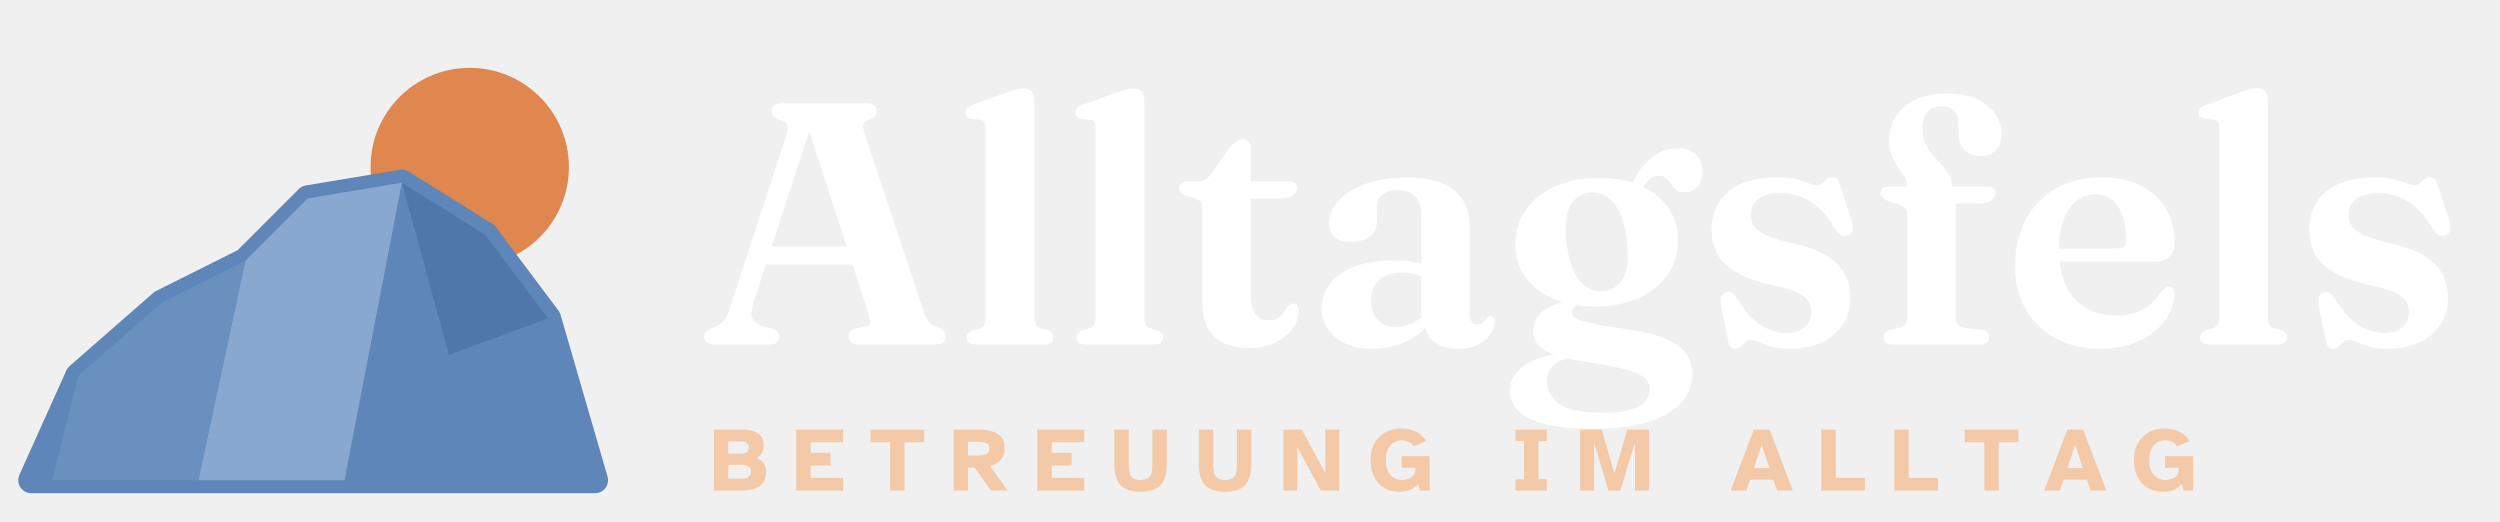
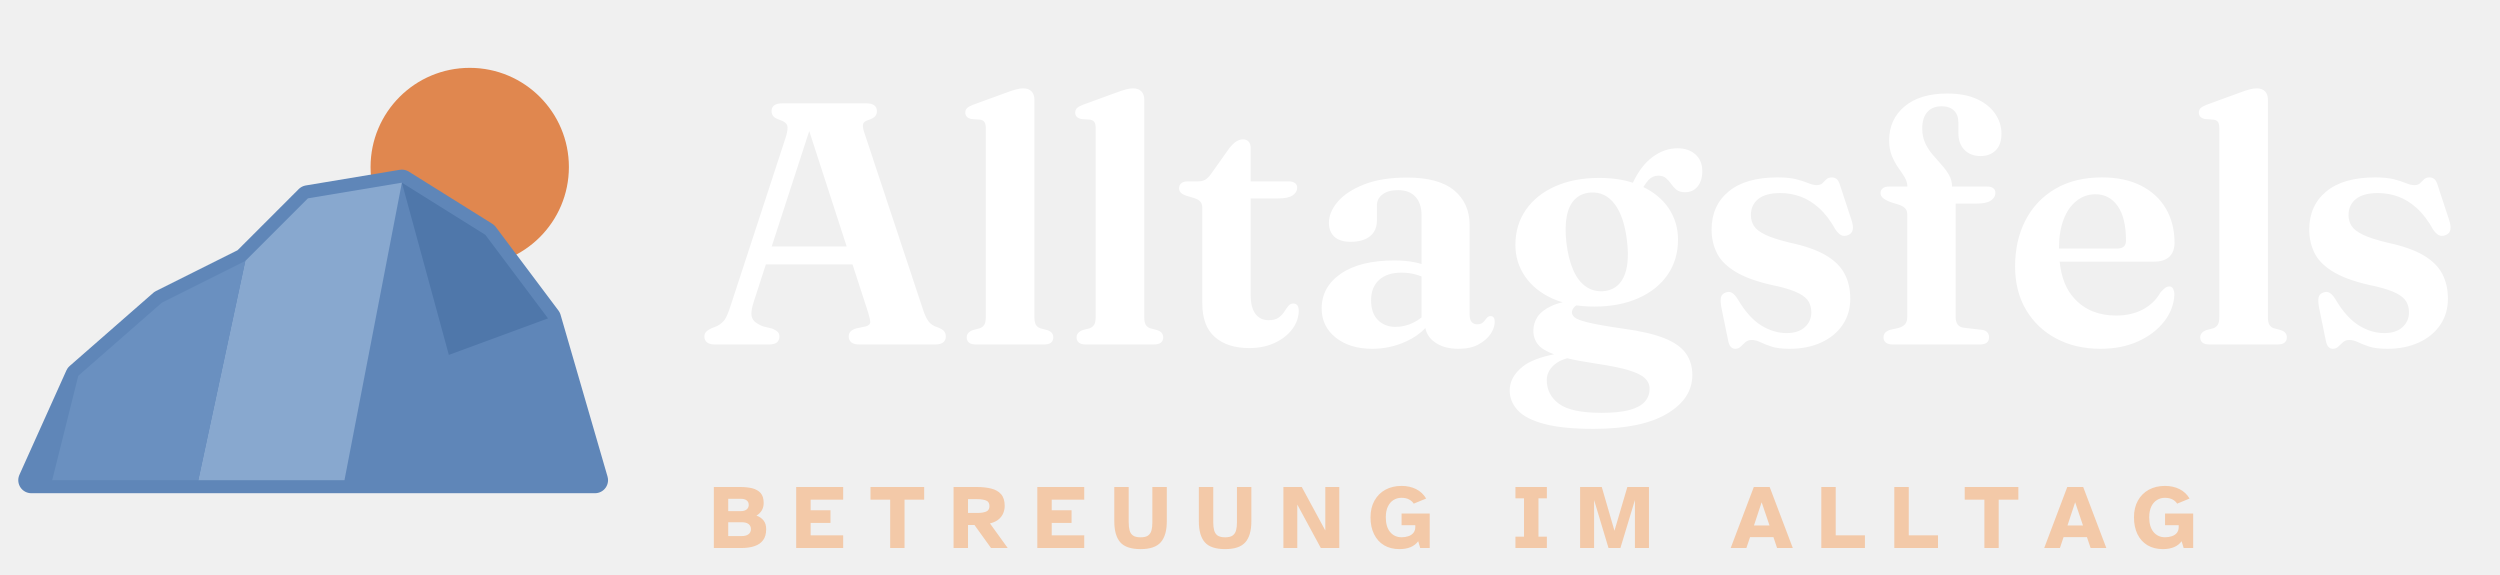
- <svg xmlns="http://www.w3.org/2000/svg" viewBox="0 12 479 100" role="img" aria-label="Alltagsfels – Betreuung im Alltag">
+ <svg xmlns="http://www.w3.org/2000/svg" viewBox="0 12 479 110" role="img" aria-label="Alltagsfels – Betreuung im Alltag">
  <circle cx="90" cy="44" r="19" fill="#e0874f" />
  <path d="M6 104 L15 84 L31 70 L47 62 L59 50 L77 47 L93 57 L105 73 L114 104 Z" fill="#5f86b8" stroke="#5f86b8" stroke-width="5" stroke-linejoin="round" />
  <path d="M47 62 L59 50 L77 47 L66 104 L38 104 Z" fill="#88a8cf" />
  <path d="M77 47 L93 57 L105 73 L86 80 Z" fill="#4f77aa" />
  <path d="M15 84 L31 70 L47 62 L38 104 L10 104 Z" fill="#6a90c0" />
  <path d="M149.34 76.48L149.34 76.48Q149.34 77.17 148.87 77.59Q148.39 78 147.33 78L147.33 78L136.97 78Q135.95 78 135.45 77.59Q134.96 77.17 134.96 76.48L134.96 76.48Q134.96 75.99 135.24 75.64Q135.52 75.29 136.24 74.93L136.24 74.93L137.33 74.50Q138.32 74.01 138.87 73.22Q139.41 72.42 140.04 70.41L140.04 70.41L150.60 38.14Q151.03 36.68 150.83 36.04Q150.63 35.40 149.48 35.00L149.48 35.00Q148.55 34.70 148.19 34.29Q147.83 33.88 147.83 33.28L147.83 33.28Q147.83 32.59 148.32 32.20Q148.82 31.80 149.87 31.80L149.87 31.80L165.98 31.80Q167.03 31.80 167.53 32.20Q168.02 32.59 168.02 33.28L168.02 33.28Q168.02 33.91 167.64 34.31Q167.26 34.70 166.44 34.97L166.44 34.97Q165.55 35.23 165.38 35.73Q165.22 36.22 165.58 37.34L165.58 37.34L176.80 71.17Q177.33 72.82 177.92 73.59Q178.52 74.37 179.61 74.70L179.61 74.70Q180.56 75.06 180.89 75.46Q181.22 75.86 181.22 76.48L181.22 76.48Q181.22 77.17 180.73 77.59Q180.23 78 179.18 78L179.18 78L164.62 78Q163.60 78 163.11 77.59Q162.61 77.17 162.61 76.48L162.61 76.48Q162.61 75.89 162.96 75.53Q163.30 75.16 164.03 74.93L164.03 74.93L165.91 74.53Q166.77 74.27 166.74 73.68Q166.70 73.08 166.31 71.80L166.31 71.80L163.34 62.66L146.74 62.66L144.40 69.88Q143.97 71.23 143.97 72.11Q143.97 72.98 144.51 73.53Q145.06 74.07 146.18 74.53L146.18 74.53L147.96 74.96Q148.62 75.23 148.98 75.56Q149.34 75.89 149.34 76.48ZM147.86 59.22L162.22 59.22L155.05 37.11L147.86 59.22ZM198.19 31.04L198.19 31.04L198.19 72.72Q198.19 73.74 198.47 74.22Q198.75 74.70 199.34 74.90L199.34 74.90L200.59 75.23Q201.22 75.43 201.52 75.77Q201.81 76.12 201.81 76.65L201.81 76.65Q201.81 77.27 201.39 77.64Q200.96 78 200 78L200 78L187.00 78Q186.07 78 185.65 77.64Q185.22 77.27 185.22 76.65L185.22 76.65Q185.22 76.15 185.51 75.81Q185.81 75.46 186.44 75.23L186.44 75.23L187.72 74.90Q188.32 74.67 188.60 74.20Q188.88 73.74 188.88 72.72L188.88 72.72L188.88 36.59Q188.88 35.76 188.63 35.40Q188.38 35.03 187.82 34.93L187.82 34.93L186.07 34.80Q185.48 34.64 185.22 34.34Q184.95 34.04 184.95 33.58L184.95 33.58Q184.95 33.05 185.28 32.72Q185.61 32.39 186.47 32.06L186.47 32.06L192.61 29.82Q193.93 29.32 194.69 29.13Q195.45 28.93 196.01 28.93L196.01 28.93Q197.10 28.93 197.64 29.51Q198.19 30.08 198.19 31.04ZM219.24 31.04L219.24 31.04L219.24 72.72Q219.24 73.74 219.52 74.22Q219.80 74.70 220.39 74.90L220.39 74.90L221.65 75.23Q222.28 75.43 222.57 75.77Q222.87 76.12 222.87 76.65L222.87 76.65Q222.87 77.27 222.44 77.64Q222.01 78 221.05 78L221.05 78L208.05 78Q207.13 78 206.70 77.64Q206.27 77.27 206.27 76.65L206.27 76.65Q206.27 76.15 206.57 75.81Q206.86 75.46 207.49 75.23L207.49 75.23L208.78 74.90Q209.37 74.67 209.65 74.20Q209.93 73.74 209.93 72.72L209.93 72.72L209.93 36.59Q209.93 35.76 209.69 35.40Q209.44 35.03 208.88 34.93L208.88 34.93L207.13 34.80Q206.53 34.64 206.27 34.34Q206.01 34.04 206.01 33.58L206.01 33.58Q206.01 33.05 206.34 32.72Q206.67 32.39 207.52 32.06L207.52 32.06L213.66 29.82Q214.98 29.32 215.74 29.13Q216.50 28.93 217.06 28.93L217.06 28.93Q218.15 28.93 218.69 29.51Q219.24 30.08 219.24 31.04ZM228.88 49.98L228.88 49.98L227.36 49.52Q226.57 49.26 226.24 48.91Q225.91 48.56 225.91 48.10L225.91 48.10Q225.91 47.44 226.35 47.10Q226.80 46.75 227.56 46.75L227.56 46.75L229.57 46.75Q230.36 46.75 230.89 46.45Q231.42 46.16 231.98 45.40L231.98 45.40L235.57 40.35Q236.27 39.49 236.89 39.09Q237.52 38.70 238.15 38.70L238.15 38.70Q238.84 38.70 239.24 39.13Q239.63 39.55 239.63 40.38L239.63 40.38L239.63 46.75L246.89 46.75Q247.65 46.75 248.10 47.06Q248.54 47.38 248.54 47.97L248.54 47.97Q248.54 48.83 247.69 49.42Q246.83 50.02 244.91 50.02L244.91 50.02L239.63 50.02L239.63 68.59Q239.63 70.91 240.54 72.13Q241.45 73.35 243.07 73.35L243.07 73.35Q244.29 73.35 244.96 72.87Q245.64 72.39 246.04 71.76Q246.43 71.14 246.81 70.66Q247.19 70.18 247.78 70.15L247.78 70.15Q248.28 70.15 248.56 70.48Q248.84 70.81 248.84 71.56L248.84 71.56Q248.81 73.45 247.60 75.06Q246.40 76.68 244.25 77.69Q242.11 78.69 239.37 78.69L239.37 78.69Q235.15 78.69 232.75 76.56Q230.36 74.44 230.36 70.15L230.36 70.15L230.36 51.93Q230.36 51.07 230.01 50.66Q229.67 50.25 228.88 49.98ZM253.23 71.10L253.23 71.10Q253.23 66.98 256.91 64.44Q260.59 61.90 267.19 61.90L267.19 61.90Q269.33 61.90 271.08 62.26L271.08 62.26Q271.74 62.39 272.37 62.59L272.37 62.59L272.37 53.28Q272.37 50.97 271.20 49.70Q270.03 48.43 267.88 48.43L267.88 48.43Q265.93 48.43 264.88 49.26Q263.82 50.08 263.82 51.30L263.82 51.30L263.82 54.21Q263.82 56.19 262.50 57.26Q261.18 58.33 258.77 58.33L258.77 58.33Q256.73 58.33 255.67 57.36Q254.62 56.38 254.62 54.70L254.62 54.70Q254.62 52.62 256.33 50.63Q258.05 48.63 261.38 47.33Q264.71 46.02 269.60 46.02L269.60 46.02Q275.67 46.02 278.62 48.48Q281.58 50.94 281.58 55.13L281.58 55.13L281.58 72.29Q281.58 73.22 281.96 73.68Q282.34 74.14 283.03 74.14L283.03 74.14Q283.75 74.14 284.12 73.79Q284.48 73.45 284.74 73.08L284.74 73.08Q284.91 72.85 285.11 72.70Q285.31 72.56 285.60 72.56L285.60 72.56Q286.00 72.56 286.20 72.85Q286.39 73.15 286.39 73.64L286.39 73.64Q286.39 74.77 285.62 75.95Q284.84 77.14 283.31 77.98Q281.77 78.83 279.46 78.83L279.46 78.83Q276.53 78.83 274.78 77.47L274.78 77.47Q273.43 76.48 273.10 74.86L273.10 74.86Q271.58 76.45 269.43 77.41L269.43 77.41Q266.36 78.83 262.93 78.83L262.93 78.83Q258.61 78.83 255.92 76.68Q253.23 74.53 253.23 71.10ZM272.37 72.82L272.37 64.97Q271.71 64.70 271.05 64.54L271.05 64.54Q269.86 64.24 268.51 64.24L268.51 64.24Q265.77 64.24 264.23 65.64Q262.70 67.04 262.70 69.52Q262.70 71.99 264.00 73.31Q265.31 74.63 267.39 74.63L267.39 74.63Q269.17 74.63 270.82 73.81L270.82 73.81Q271.64 73.41 272.37 72.82L272.37 72.82ZM310.95 74.96L310.95 74.96Q306.36 74.30 304.30 73.79Q302.23 73.28 301.71 72.82Q301.18 72.36 301.18 71.86L301.18 71.86Q301.18 71.33 301.61 70.87L301.61 70.87Q301.77 70.67 302.04 70.51L302.04 70.51Q303.69 70.74 305.50 70.74L305.50 70.74Q310.32 70.74 313.93 69.12Q317.55 67.51 319.53 64.62Q321.51 61.73 321.51 57.90L321.51 57.90Q321.51 54.57 319.69 51.86L319.69 51.86Q317.98 49.36 314.87 47.84L314.87 47.84Q315.43 46.95 315.86 46.48L315.86 46.48Q316.66 45.66 317.71 45.66L317.71 45.66Q318.67 45.66 319.21 46.14Q319.76 46.62 320.19 47.24Q320.62 47.87 321.21 48.35Q321.80 48.83 322.86 48.83L322.86 48.83Q324.38 48.83 325.27 47.72Q326.16 46.62 326.16 44.80L326.16 44.80Q326.16 42.76 324.84 41.58Q323.52 40.41 321.44 40.41L321.44 40.41Q318.90 40.41 316.66 42.06L316.66 42.06Q314.41 43.71 312.86 47.01L312.86 47.01Q310.02 46.09 306.39 46.09L306.39 46.09Q301.57 46.09 297.96 47.71Q294.35 49.32 292.35 52.21Q290.35 55.10 290.35 58.93L290.35 58.93Q290.35 62.26 292.19 64.95Q294.02 67.64 297.42 69.19L297.42 69.19Q298.34 69.62 299.40 69.91L299.40 69.91Q298.11 70.21 297.22 70.64L297.22 70.64Q295.34 71.53 294.56 72.75Q293.79 73.97 293.79 75.36L293.79 75.36Q293.79 76.94 294.74 78.07L294.74 78.07Q295.57 79.09 297.75 79.88L297.75 79.88Q293.69 80.71 291.81 82.19L291.81 82.19Q289.26 84.20 289.26 86.81L289.26 86.81Q289.26 88.92 290.78 90.59Q292.30 92.26 295.82 93.21Q299.33 94.17 305.30 94.17L305.30 94.17Q314.51 94.17 319.38 91.28Q324.25 88.39 324.25 83.87L324.25 83.87Q324.25 81.40 322.97 79.65Q321.70 77.90 318.78 76.76Q315.86 75.62 310.95 74.96ZM304.74 48.89L304.74 48.89Q307.58 48.70 309.40 51.14Q311.21 53.58 311.74 58.20L311.74 58.20Q312.27 62.72 311.06 65.16Q309.86 67.61 307.12 67.80L307.12 67.80Q305.24 67.90 303.79 66.86Q302.33 65.82 301.41 63.69Q300.49 61.57 300.12 58.50L300.12 58.50Q299.79 55.46 300.20 53.38Q300.62 51.30 301.77 50.16Q302.93 49.03 304.74 48.89ZM300.25 80.64L300.25 80.64Q302.50 81.17 305.76 81.66L305.76 81.66Q309.79 82.26 312.04 82.93Q314.28 83.61 315.17 84.47Q316.06 85.33 316.06 86.48L316.06 86.48Q316.06 87.93 315.14 88.97Q314.21 90.01 312.20 90.56Q310.19 91.10 306.85 91.10L306.85 91.10Q301.05 91.10 298.70 89.37Q296.36 87.64 296.36 84.80L296.36 84.80Q296.36 83.25 297.68 81.99L297.68 81.99Q298.64 81.10 300.25 80.64ZM342.30 75.82L342.30 75.82Q344.57 75.82 345.81 74.68Q347.05 73.55 347.05 71.83L347.05 71.83Q347.05 70.74 346.57 69.85Q346.09 68.96 344.72 68.23Q343.35 67.51 340.75 66.88L340.75 66.88Q335.66 65.86 332.87 64.27Q330.09 62.69 329.01 60.59Q327.94 58.50 327.94 55.99L327.94 55.99Q327.94 51.40 331.19 48.70Q334.44 45.99 340.58 45.99L340.58 45.99Q342.79 45.99 344.19 46.35Q345.60 46.72 346.49 47.10Q347.38 47.47 348.07 47.47L348.07 47.47Q348.80 47.47 349.18 47.10Q349.56 46.72 349.94 46.35Q350.32 45.99 351.01 45.99L351.01 45.99Q351.50 45.99 351.90 46.30Q352.30 46.62 352.56 47.51L352.56 47.51L354.74 54.14Q355.13 55.30 354.98 56.02Q354.84 56.75 354.08 57.05L354.08 57.05Q353.32 57.34 352.77 57.06Q352.23 56.78 351.70 56.02L351.70 56.02Q350.25 53.41 348.55 51.88Q346.85 50.35 344.99 49.67Q343.12 48.99 341.11 48.99L341.11 48.99Q338.30 48.99 336.88 50.13Q335.47 51.27 335.47 53.22L335.47 53.22Q335.47 54.37 336.06 55.30Q336.65 56.22 338.29 57.00Q339.92 57.77 342.96 58.50L342.96 58.50Q347.28 59.42 349.79 60.89Q352.30 62.36 353.40 64.42Q354.51 66.48 354.51 69.25L354.51 69.25Q354.51 72.09 353.04 74.25Q351.57 76.42 348.95 77.62Q346.32 78.83 342.89 78.83L342.89 78.83Q340.71 78.83 339.41 78.40Q338.11 77.97 337.26 77.55Q336.42 77.14 335.63 77.14L335.63 77.14Q334.90 77.14 334.43 77.55Q333.95 77.97 333.52 78.40Q333.09 78.83 332.46 78.83L332.46 78.83Q331.97 78.83 331.62 78.46Q331.27 78.10 331.11 77.24L331.11 77.24L329.82 70.94Q329.59 69.62 329.74 68.97Q329.89 68.33 330.58 68.07L330.58 68.07Q331.31 67.77 331.87 68.12Q332.43 68.46 332.99 69.39L332.99 69.39Q335.04 72.85 337.43 74.34Q339.82 75.82 342.30 75.82ZM374.70 51.01L374.70 72.69Q374.70 73.64 375.08 74.17Q375.46 74.70 376.29 74.80L376.29 74.80L379.65 75.19Q380.41 75.26 380.76 75.66Q381.10 76.05 381.10 76.61L381.10 76.61Q381.10 78 379.36 78L379.36 78L362.59 78Q361.80 78 361.34 77.64Q360.88 77.27 360.88 76.68Q360.88 76.09 361.22 75.72Q361.57 75.36 362.29 75.16L362.29 75.16L363.68 74.86Q364.60 74.60 365.02 74.11Q365.43 73.61 365.43 72.75L365.43 72.75L365.43 53.08Q365.43 52.42 365.10 52.00Q364.77 51.57 363.88 51.24L363.88 51.24L362.19 50.71Q361.11 50.28 360.71 49.88Q360.31 49.49 360.31 48.99L360.31 48.99Q360.31 48.43 360.73 48.09Q361.14 47.74 362.00 47.74L362.00 47.74L365.46 47.74Q365.43 46.81 364.93 45.96L364.93 45.96Q364.41 45.10 363.71 44.13Q363.02 43.15 362.49 41.88Q361.96 40.61 361.96 38.89L361.96 38.89Q361.96 34.87 364.92 32.39Q367.87 29.92 373.08 29.92L373.08 29.92Q376.45 29.92 378.76 30.97Q381.07 32.03 382.28 33.80Q383.48 35.56 383.48 37.61L383.48 37.61Q383.48 39.72 382.37 40.81Q381.27 41.90 379.49 41.90L379.49 41.90Q377.54 41.90 376.38 40.71Q375.23 39.52 375.23 37.54L375.23 37.54L375.23 35.56Q375.23 33.98 374.37 33.17Q373.51 32.36 372.00 32.36L372.00 32.36Q370.18 32.39 369.24 33.50Q368.30 34.60 368.30 36.65L368.30 36.65Q368.30 38.17 368.86 39.39Q369.42 40.61 370.30 41.63Q371.17 42.66 372.03 43.61Q372.89 44.57 373.45 45.56Q374.01 46.55 374.01 47.67L374.01 47.67L374.01 47.74L380.68 47.74Q381.47 47.74 381.90 48.05Q382.32 48.37 382.32 48.96L382.32 48.96Q382.32 49.82 381.47 50.41Q380.61 51.01 378.69 51.01L378.69 51.01L374.70 51.01ZM416.64 58.50L416.64 58.50Q416.64 60.25 415.65 61.19Q414.66 62.13 412.75 62.13L412.75 62.13L394.63 62.13Q395.10 66.71 397.50 69.25L397.50 69.25Q400.47 72.46 405.46 72.46L405.46 72.46Q408.36 72.46 410.56 71.30Q412.75 70.15 413.97 68.00L413.97 68.00Q414.57 67.34 414.91 67.11Q415.26 66.88 415.62 66.88L415.62 66.88Q416.15 66.88 416.38 67.36Q416.61 67.84 416.61 68.50L416.61 68.50Q416.48 71.27 414.63 73.63Q412.78 75.99 409.65 77.41Q406.51 78.83 402.45 78.83L402.45 78.83Q397.67 78.83 393.97 76.86Q390.28 74.90 388.18 71.35Q386.09 67.80 386.09 63.05L386.09 63.05Q386.09 58.07 388.08 54.21Q390.08 50.35 393.81 48.17Q397.54 45.99 402.72 45.99L402.72 45.99Q407.14 45.99 410.26 47.59Q413.38 49.19 415.01 52.01Q416.64 54.83 416.64 58.50ZM394.50 59.62L405.66 59.62Q407.34 59.62 407.34 58.10L407.34 58.10Q407.34 53.74 405.75 51.48Q404.17 49.22 401.50 49.22L401.50 49.22Q399.45 49.22 397.87 50.48Q396.28 51.73 395.39 54.04L395.39 54.04Q394.50 56.35 394.50 59.62L394.50 59.62ZM434.53 31.04L434.53 31.04L434.53 72.72Q434.53 73.74 434.81 74.22Q435.09 74.70 435.69 74.90L435.69 74.90L436.94 75.23Q437.57 75.43 437.86 75.77Q438.16 76.12 438.16 76.65L438.16 76.65Q438.16 77.27 437.73 77.64Q437.30 78 436.35 78L436.35 78L423.34 78Q422.42 78 421.99 77.64Q421.56 77.27 421.56 76.65L421.56 76.65Q421.56 76.15 421.86 75.81Q422.16 75.46 422.78 75.23L422.78 75.23L424.07 74.90Q424.66 74.67 424.94 74.20Q425.22 73.74 425.22 72.72L425.22 72.72L425.22 36.59Q425.22 35.76 424.98 35.40Q424.73 35.03 424.17 34.93L424.17 34.93L422.42 34.80Q421.83 34.64 421.56 34.34Q421.30 34.04 421.30 33.58L421.30 33.58Q421.30 33.05 421.63 32.72Q421.96 32.39 422.82 32.06L422.82 32.06L428.95 29.82Q430.27 29.32 431.03 29.13Q431.79 28.93 432.35 28.93L432.35 28.93Q433.44 28.93 433.99 29.51Q434.53 30.08 434.53 31.04ZM456.81 75.82L456.81 75.82Q459.08 75.82 460.32 74.68Q461.56 73.55 461.56 71.83L461.56 71.83Q461.56 70.74 461.08 69.85Q460.60 68.96 459.23 68.23Q457.86 67.51 455.25 66.88L455.25 66.88Q450.17 65.86 447.38 64.27Q444.60 62.69 443.52 60.59Q442.45 58.50 442.45 55.99L442.45 55.99Q442.45 51.40 445.70 48.70Q448.95 45.99 455.09 45.99L455.09 45.99Q457.30 45.99 458.70 46.35Q460.11 46.72 461.00 47.10Q461.89 47.47 462.58 47.47L462.58 47.47Q463.31 47.47 463.69 47.10Q464.07 46.72 464.45 46.35Q464.83 45.99 465.52 45.99L465.52 45.99Q466.01 45.99 466.41 46.30Q466.81 46.62 467.07 47.51L467.07 47.51L469.25 54.14Q469.64 55.30 469.49 56.02Q469.35 56.75 468.59 57.05L468.59 57.05Q467.83 57.34 467.28 57.06Q466.74 56.78 466.21 56.02L466.21 56.02Q464.76 53.41 463.06 51.88Q461.36 50.35 459.50 49.67Q457.63 48.99 455.62 48.99L455.62 48.99Q452.81 48.99 451.39 50.13Q449.98 51.27 449.98 53.22L449.98 53.22Q449.98 54.37 450.57 55.30Q451.16 56.22 452.80 57.00Q454.43 57.77 457.47 58.50L457.47 58.50Q461.79 59.42 464.30 60.89Q466.81 62.36 467.91 64.42Q469.02 66.48 469.02 69.25L469.02 69.25Q469.02 72.09 467.55 74.25Q466.08 76.42 463.46 77.62Q460.83 78.83 457.40 78.83L457.40 78.83Q455.22 78.83 453.92 78.40Q452.62 77.97 451.77 77.55Q450.93 77.14 450.14 77.14L450.14 77.14Q449.41 77.14 448.94 77.55Q448.46 77.97 448.03 78.40Q447.60 78.83 446.97 78.83L446.97 78.83Q446.48 78.83 446.13 78.46Q445.78 78.10 445.62 77.24L445.62 77.24L444.33 70.94Q444.10 69.62 444.25 68.97Q444.40 68.33 445.09 68.07L445.09 68.07Q445.82 67.77 446.38 68.12Q446.94 68.46 447.50 69.39L447.50 69.39Q449.55 72.85 451.94 74.34Q454.33 75.82 456.81 75.82Z" fill="#ffffff" />
-   <path d="M142.07 106L136.77 106L136.77 94.31L141.88 94.31Q143.16 94.31 144.16 94.56Q145.15 94.82 145.74 95.47Q146.32 96.13 146.32 97.36L146.32 97.36Q146.32 98.16 145.97 98.77Q145.61 99.39 144.94 99.79L144.94 99.79Q145.76 100.07 146.28 100.70Q146.80 101.33 146.80 102.39L146.80 102.39Q146.80 103.71 146.21 104.50Q145.63 105.28 144.56 105.64Q143.49 106 142.07 106L142.07 106ZM139.53 96.57L139.53 98.93L141.97 98.93Q142.67 98.93 143.06 98.61Q143.46 98.28 143.46 97.74L143.46 97.74Q143.46 97.18 143.06 96.87Q142.67 96.57 141.97 96.57L141.97 96.57L139.53 96.57ZM139.53 101.06L139.53 103.71L142.09 103.71Q142.98 103.71 143.43 103.35Q143.88 102.99 143.88 102.38L143.88 102.38Q143.88 101.77 143.43 101.41Q142.98 101.06 142.09 101.06L142.09 101.06L139.53 101.06ZM161.55 106L152.55 106L152.55 94.31L161.55 94.31L161.55 96.74L155.32 96.74L155.32 98.77L159.12 98.77L159.12 101.20L155.32 101.20L155.32 103.57L161.55 103.57L161.55 106ZM173.31 106L170.56 106L170.56 96.74L166.79 96.74L166.79 94.31L177.07 94.31L177.07 96.74L173.31 96.74L173.31 106ZM185.47 106L182.70 106L182.70 94.31L187.20 94.31Q188.72 94.31 189.92 94.61Q191.12 94.91 191.81 95.69Q192.50 96.48 192.50 97.93L192.50 97.93Q192.50 98.60 192.25 99.25Q192.01 99.91 191.41 100.45Q190.80 101.00 189.68 101.29L189.68 101.29L193.08 106L189.88 106L186.71 101.59L185.47 101.59L185.47 106ZM185.47 96.64L185.47 99.28L187.28 99.28Q188.27 99.28 188.92 99.03Q189.58 98.77 189.58 97.97L189.58 97.97Q189.58 97.14 188.92 96.89Q188.27 96.64 187.28 96.64L187.28 96.64L185.47 96.64ZM207.74 106L198.75 106L198.75 94.31L207.74 94.31L207.74 96.74L201.51 96.74L201.51 98.77L205.31 98.77L205.31 101.20L201.51 101.20L201.51 103.57L207.74 103.57L207.74 106ZM218.54 106.21L218.54 106.21Q215.79 106.21 214.64 104.90Q213.50 103.58 213.50 100.89L213.50 100.89L213.50 94.31L216.26 94.31L216.26 101.12Q216.26 101.97 216.43 102.61Q216.59 103.25 217.08 103.60Q217.57 103.95 218.54 103.95L218.54 103.95Q219.50 103.95 219.98 103.60Q220.46 103.25 220.63 102.61Q220.79 101.97 220.79 101.12L220.79 101.12L220.79 94.31L223.56 94.31L223.56 100.89Q223.56 103.58 222.40 104.90Q221.25 106.21 218.54 106.21ZM234.74 106.21L234.74 106.21Q231.99 106.21 230.84 104.90Q229.70 103.58 229.70 100.89L229.70 100.89L229.70 94.31L232.46 94.31L232.46 101.12Q232.46 101.97 232.63 102.61Q232.80 103.25 233.28 103.60Q233.78 103.95 234.74 103.95L234.74 103.95Q235.70 103.95 236.18 103.60Q236.66 103.25 236.83 102.61Q237.00 101.97 237.00 101.12L237.00 101.12L237.00 94.31L239.76 94.31L239.76 100.89Q239.76 103.58 238.61 104.90Q237.45 106.21 234.74 106.21ZM248.56 106L245.90 106L245.90 94.31L249.42 94.31L253.93 102.64L253.93 94.31L256.61 94.31L256.61 106L253.07 106L248.56 97.67L248.56 106ZM268.14 106.21L268.14 106.21Q266.43 106.21 265.18 105.47Q263.94 104.72 263.27 103.35Q262.59 101.97 262.59 100.12L262.59 100.12Q262.59 98.27 263.35 96.92Q264.10 95.57 265.44 94.83Q266.78 94.10 268.54 94.10L268.54 94.10Q270.08 94.10 271.32 94.71Q272.55 95.33 273.25 96.52L273.25 96.52L270.87 97.50Q270.59 97.04 270.00 96.71Q269.42 96.38 268.51 96.38L268.51 96.38Q267.69 96.38 267.00 96.80Q266.32 97.22 265.92 98.05Q265.52 98.88 265.52 100.12L265.52 100.12Q265.52 101.96 266.36 102.95Q267.19 103.94 268.56 103.94L268.56 103.94Q269.21 103.94 269.80 103.75Q270.40 103.57 270.78 103.13Q271.17 102.69 271.17 101.96L271.17 101.96L271.17 101.63L268.54 101.63L268.54 99.39L273.93 99.39L273.93 106L272.11 106L271.73 104.70Q270.61 106.21 268.14 106.21ZM296.38 106L290.36 106L290.36 103.83L292.00 103.83L292.00 96.48L290.36 96.48L290.36 94.31L296.38 94.31L296.38 96.48L294.77 96.48L294.77 103.83L296.38 103.83L296.38 106ZM305.43 106L302.75 106L302.75 94.31L306.90 94.31L309.33 102.69L311.80 94.31L315.94 94.31L315.94 106L313.25 106L313.25 96.81L310.47 106L308.19 106L305.43 96.81L305.43 106ZM334.61 106L331.60 106L336.03 94.31L339.07 94.31L343.50 106L340.49 106L339.79 103.92L335.31 103.92L334.61 106ZM337.53 97.23L336.06 101.68L339.04 101.68L337.53 97.23ZM357.32 106L348.96 106L348.96 94.31L351.72 94.31L351.72 103.57L357.32 103.57L357.32 106ZM371.32 106L362.95 106L362.95 94.31L365.72 94.31L365.72 103.57L371.32 103.57L371.32 106ZM382.95 106L380.21 106L380.21 96.74L376.44 96.74L376.44 94.31L386.72 94.31L386.72 96.74L382.95 96.74L382.95 106ZM394.68 106L391.67 106L396.09 94.31L399.14 94.31L403.57 106L400.56 106L399.86 103.92L395.38 103.92L394.68 106ZM397.60 97.23L396.13 101.68L399.10 101.68L397.60 97.23ZM414.42 106.21L414.42 106.21Q412.70 106.21 411.46 105.47Q410.21 104.72 409.54 103.35Q408.87 101.97 408.87 100.12L408.87 100.12Q408.87 98.27 409.62 96.92Q410.37 95.57 411.71 94.83Q413.05 94.10 414.82 94.10L414.82 94.10Q416.36 94.10 417.59 94.71Q418.82 95.33 419.52 96.52L419.52 96.52L417.14 97.50Q416.87 97.04 416.28 96.71Q415.69 96.38 414.78 96.38L414.78 96.38Q413.96 96.38 413.28 96.80Q412.59 97.22 412.19 98.05Q411.79 98.88 411.79 100.12L411.79 100.12Q411.79 101.96 412.63 102.95Q413.47 103.94 414.83 103.94L414.83 103.94Q415.48 103.94 416.08 103.75Q416.67 103.57 417.06 103.13Q417.44 102.69 417.44 101.96L417.44 101.96L417.44 101.63L414.82 101.63L414.82 99.39L420.21 99.39L420.21 106L418.39 106L418.00 104.70Q416.88 106.21 414.42 106.21Z" fill="#f3c9a8" />
+   <path d="M142.07 117L136.77 117L136.77 105.31L141.88 105.31Q143.16 105.31 144.16 105.56Q145.15 105.82 145.74 106.47Q146.32 107.13 146.32 108.36L146.32 108.36Q146.32 109.16 145.97 109.77Q145.61 110.39 144.94 110.79L144.94 110.79Q145.76 111.07 146.28 111.70Q146.80 112.33 146.80 113.39L146.80 113.39Q146.80 114.71 146.21 115.50Q145.63 116.28 144.56 116.64Q143.49 117 142.07 117L142.07 117ZM139.53 107.57L139.53 109.93L141.97 109.93Q142.67 109.93 143.06 109.61Q143.46 109.28 143.46 108.74L143.46 108.74Q143.46 108.18 143.06 107.87Q142.67 107.57 141.97 107.57L141.97 107.57L139.53 107.57ZM139.53 112.06L139.53 114.71L142.09 114.71Q142.98 114.71 143.43 114.35Q143.88 113.99 143.88 113.38L143.88 113.38Q143.88 112.77 143.43 112.41Q142.98 112.06 142.09 112.06L142.09 112.06L139.53 112.06ZM161.55 117L152.55 117L152.55 105.31L161.55 105.31L161.55 107.74L155.32 107.74L155.32 109.77L159.12 109.77L159.12 112.20L155.32 112.20L155.32 114.57L161.55 114.57L161.55 117ZM173.31 117L170.56 117L170.56 107.74L166.79 107.74L166.79 105.31L177.07 105.31L177.07 107.74L173.31 107.74L173.31 117ZM185.47 117L182.70 117L182.70 105.31L187.20 105.31Q188.72 105.31 189.92 105.61Q191.12 105.91 191.81 106.69Q192.50 107.48 192.50 108.93L192.50 108.93Q192.50 109.60 192.25 110.25Q192.01 110.91 191.41 111.45Q190.80 112.00 189.68 112.29L189.68 112.29L193.08 117L189.88 117L186.71 112.59L185.47 112.59L185.47 117ZM185.47 107.64L185.47 110.28L187.28 110.28Q188.27 110.28 188.92 110.03Q189.58 109.77 189.58 108.97L189.58 108.97Q189.58 108.14 188.92 107.89Q188.27 107.64 187.28 107.64L187.28 107.64L185.47 107.64ZM207.74 117L198.75 117L198.75 105.31L207.74 105.31L207.74 107.74L201.51 107.74L201.51 109.77L205.31 109.77L205.31 112.20L201.51 112.20L201.51 114.57L207.74 114.57L207.74 117ZM218.54 117.21L218.54 117.21Q215.79 117.21 214.64 115.90Q213.50 114.58 213.50 111.89L213.50 111.89L213.50 105.31L216.26 105.31L216.26 112.12Q216.26 112.97 216.43 113.61Q216.59 114.25 217.08 114.60Q217.57 114.95 218.54 114.95L218.54 114.95Q219.50 114.95 219.98 114.60Q220.46 114.25 220.63 113.61Q220.79 112.97 220.79 112.12L220.79 112.12L220.79 105.31L223.56 105.31L223.56 111.89Q223.56 114.58 222.40 115.90Q221.25 117.21 218.54 117.21ZM234.74 117.21L234.74 117.21Q231.99 117.21 230.84 115.90Q229.70 114.58 229.70 111.89L229.70 111.89L229.70 105.31L232.46 105.31L232.46 112.12Q232.46 112.97 232.63 113.61Q232.80 114.25 233.28 114.60Q233.78 114.95 234.74 114.95L234.74 114.95Q235.70 114.95 236.18 114.60Q236.66 114.25 236.83 113.61Q237.00 112.97 237.00 112.12L237.00 112.12L237.00 105.31L239.76 105.31L239.76 111.89Q239.76 114.58 238.61 115.90Q237.45 117.21 234.74 117.21ZM248.56 117L245.90 117L245.90 105.31L249.42 105.31L253.93 113.64L253.93 105.31L256.61 105.31L256.61 117L253.07 117L248.56 108.67L248.56 117ZM268.14 117.21L268.14 117.21Q266.43 117.21 265.18 116.47Q263.94 115.72 263.27 114.35Q262.59 112.97 262.59 111.12L262.59 111.12Q262.59 109.27 263.35 107.92Q264.10 106.57 265.44 105.83Q266.78 105.10 268.54 105.10L268.54 105.10Q270.08 105.10 271.32 105.71Q272.55 106.33 273.25 107.52L273.25 107.52L270.87 108.50Q270.59 108.04 270.00 107.71Q269.42 107.38 268.51 107.38L268.51 107.38Q267.69 107.38 267.00 107.80Q266.32 108.22 265.92 109.05Q265.52 109.88 265.52 111.12L265.52 111.12Q265.52 112.96 266.36 113.95Q267.19 114.94 268.56 114.94L268.56 114.94Q269.21 114.94 269.80 114.75Q270.40 114.57 270.78 114.13Q271.17 113.69 271.17 112.96L271.17 112.96L271.17 112.63L268.54 112.63L268.54 110.39L273.93 110.39L273.93 117L272.11 117L271.73 115.70Q270.61 117.21 268.14 117.21ZM296.38 117L290.36 117L290.36 114.83L292.00 114.83L292.00 107.48L290.36 107.48L290.36 105.31L296.38 105.31L296.38 107.48L294.77 107.48L294.77 114.83L296.38 114.83L296.38 117ZM305.43 117L302.75 117L302.75 105.31L306.90 105.31L309.33 113.69L311.80 105.31L315.94 105.31L315.94 117L313.25 117L313.25 107.81L310.47 117L308.19 117L305.43 107.81L305.43 117ZM334.61 117L331.60 117L336.03 105.31L339.07 105.31L343.50 117L340.49 117L339.79 114.92L335.31 114.92L334.61 117ZM337.53 108.23L336.06 112.68L339.04 112.68L337.53 108.23ZM357.32 117L348.96 117L348.96 105.31L351.72 105.31L351.72 114.57L357.32 114.57L357.32 117ZM371.32 117L362.95 117L362.95 105.31L365.72 105.31L365.72 114.57L371.32 114.57L371.32 117ZM382.95 117L380.21 117L380.21 107.74L376.44 107.74L376.44 105.31L386.72 105.31L386.72 107.74L382.95 107.74L382.95 117ZM394.68 117L391.67 117L396.09 105.31L399.14 105.31L403.57 117L400.56 117L399.86 114.92L395.38 114.92L394.68 117ZM397.60 108.23L396.13 112.68L399.10 112.68L397.60 108.23ZM414.42 117.21L414.42 117.21Q412.70 117.21 411.46 116.47Q410.21 115.72 409.54 114.35Q408.87 112.97 408.87 111.12L408.87 111.12Q408.87 109.27 409.62 107.92Q410.37 106.57 411.71 105.83Q413.05 105.10 414.82 105.10L414.82 105.10Q416.36 105.10 417.59 105.71Q418.82 106.33 419.52 107.52L419.52 107.52L417.14 108.50Q416.87 108.04 416.28 107.71Q415.69 107.38 414.78 107.38L414.78 107.38Q413.96 107.38 413.28 107.80Q412.59 108.22 412.19 109.05Q411.79 109.88 411.79 111.12L411.79 111.12Q411.79 112.96 412.63 113.95Q413.47 114.94 414.83 114.94L414.83 114.94Q415.48 114.94 416.08 114.75Q416.67 114.57 417.06 114.13Q417.44 113.69 417.44 112.96L417.44 112.96L417.44 112.63L414.82 112.63L414.82 110.39L420.21 110.39L420.21 117L418.39 117L418.00 115.70Q416.88 117.21 414.42 117.21Z" fill="#f3c9a8" />
</svg>
